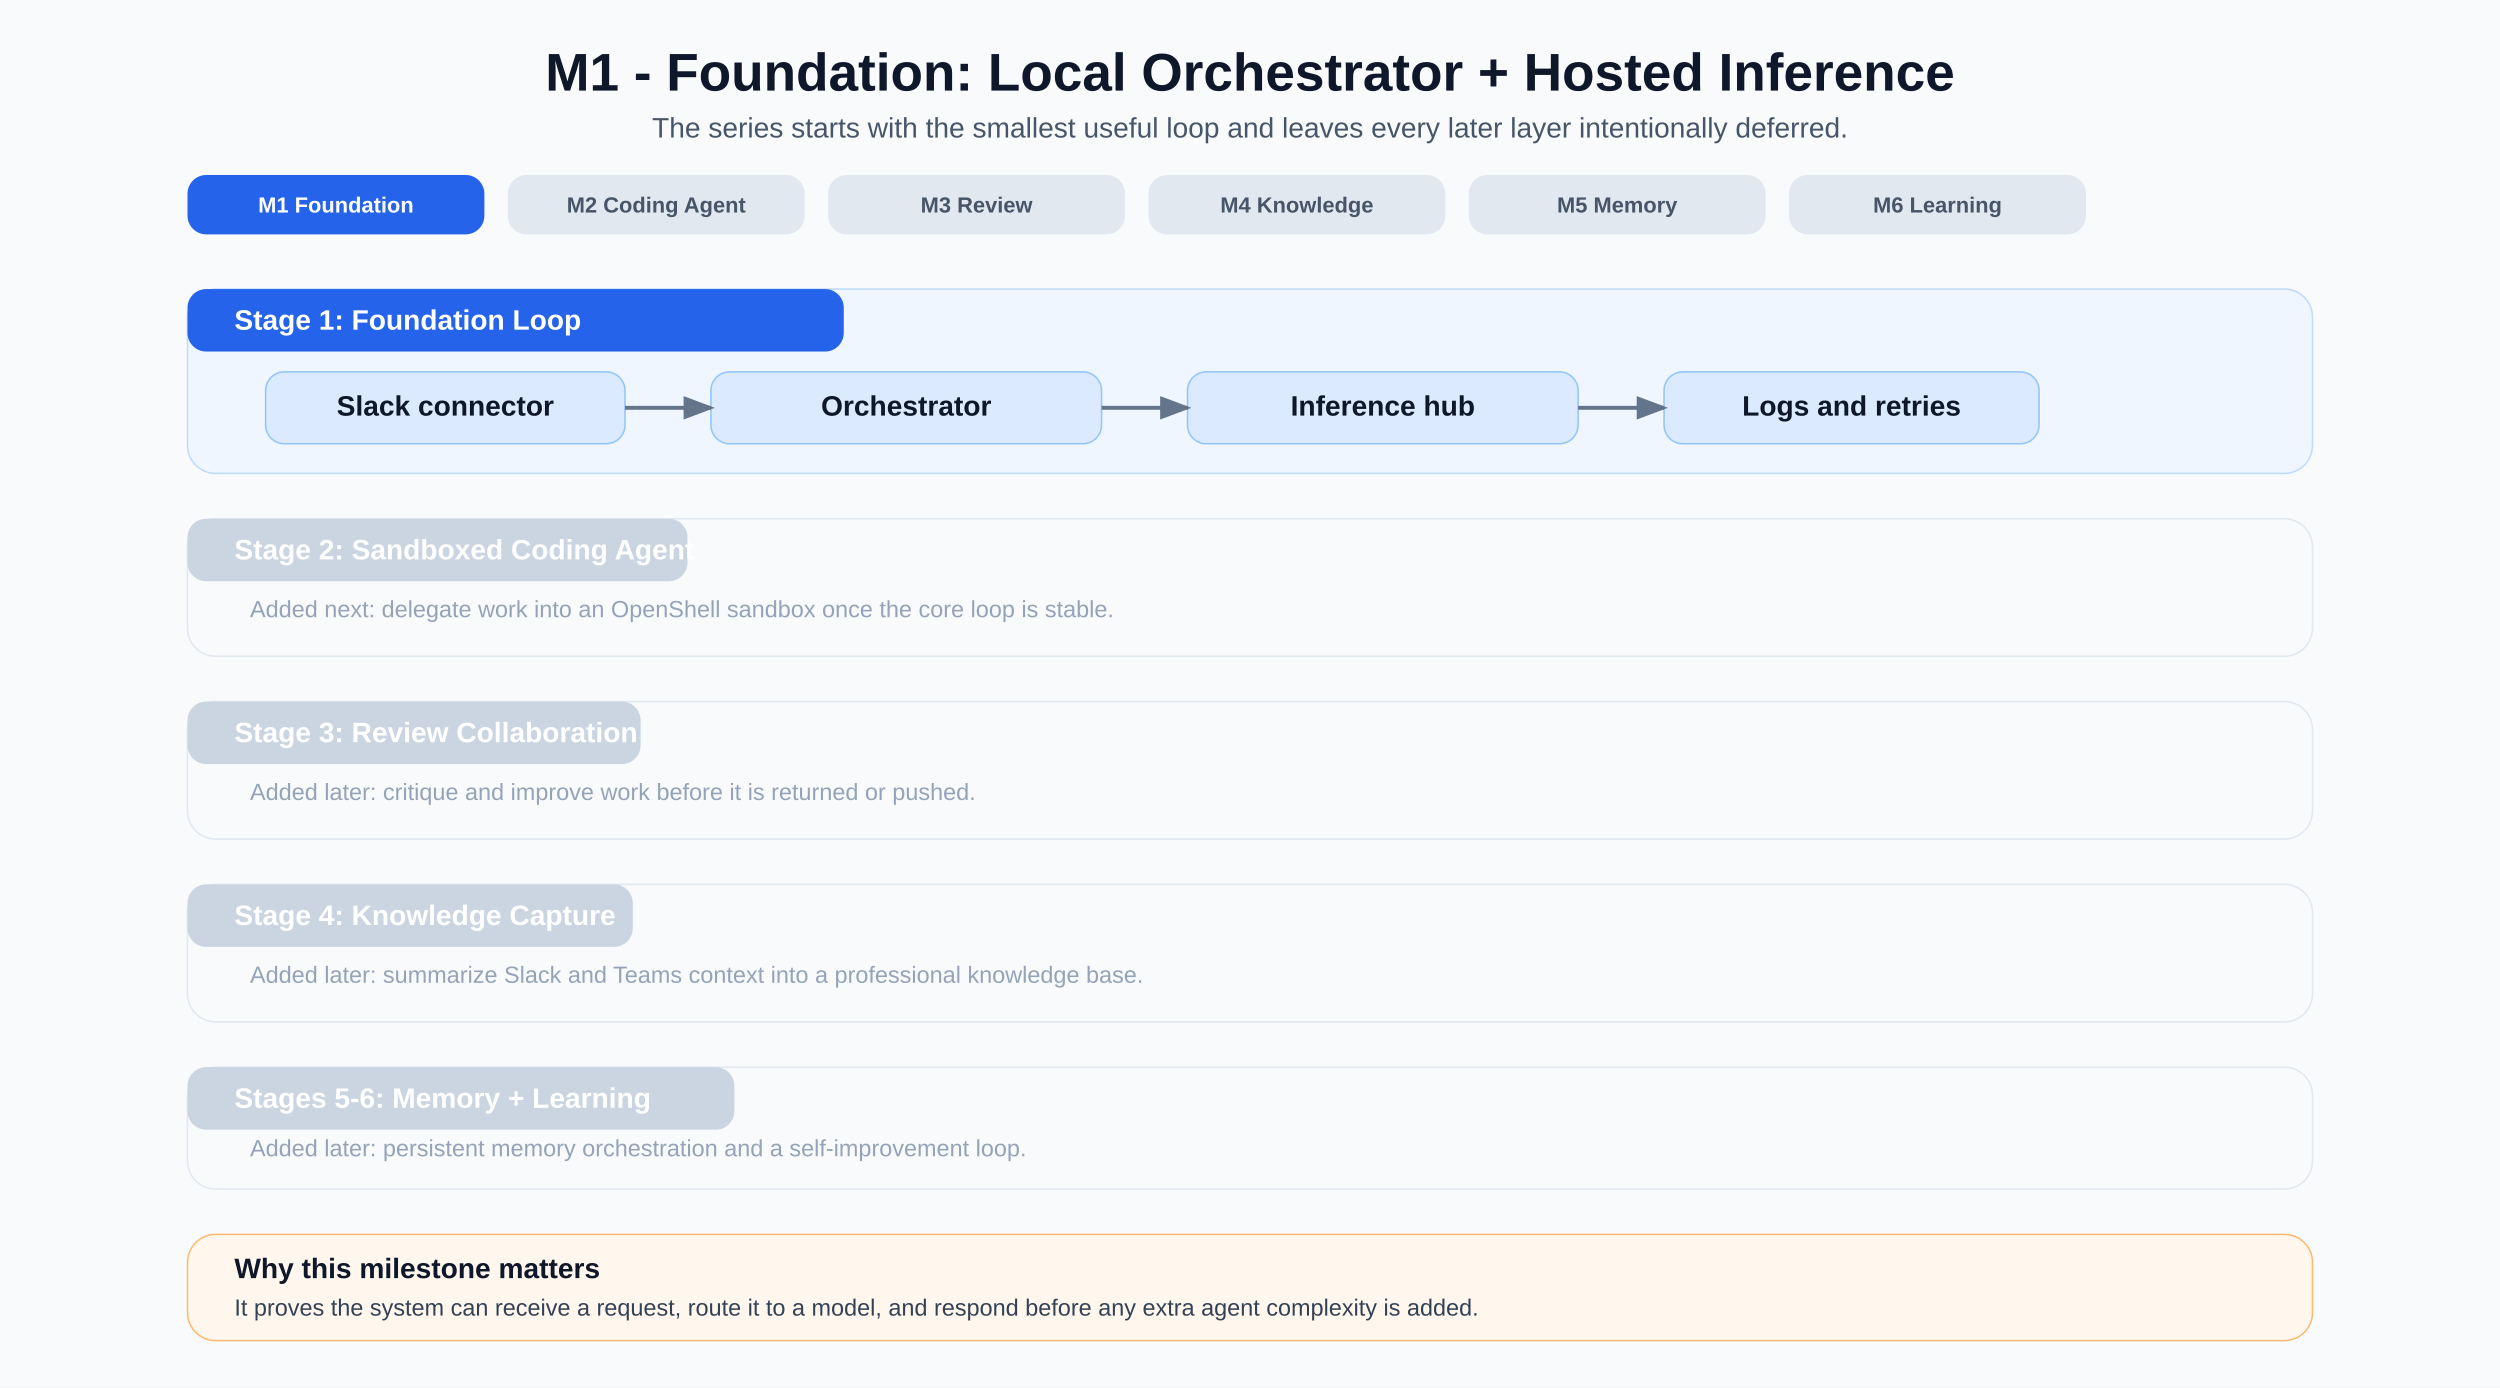
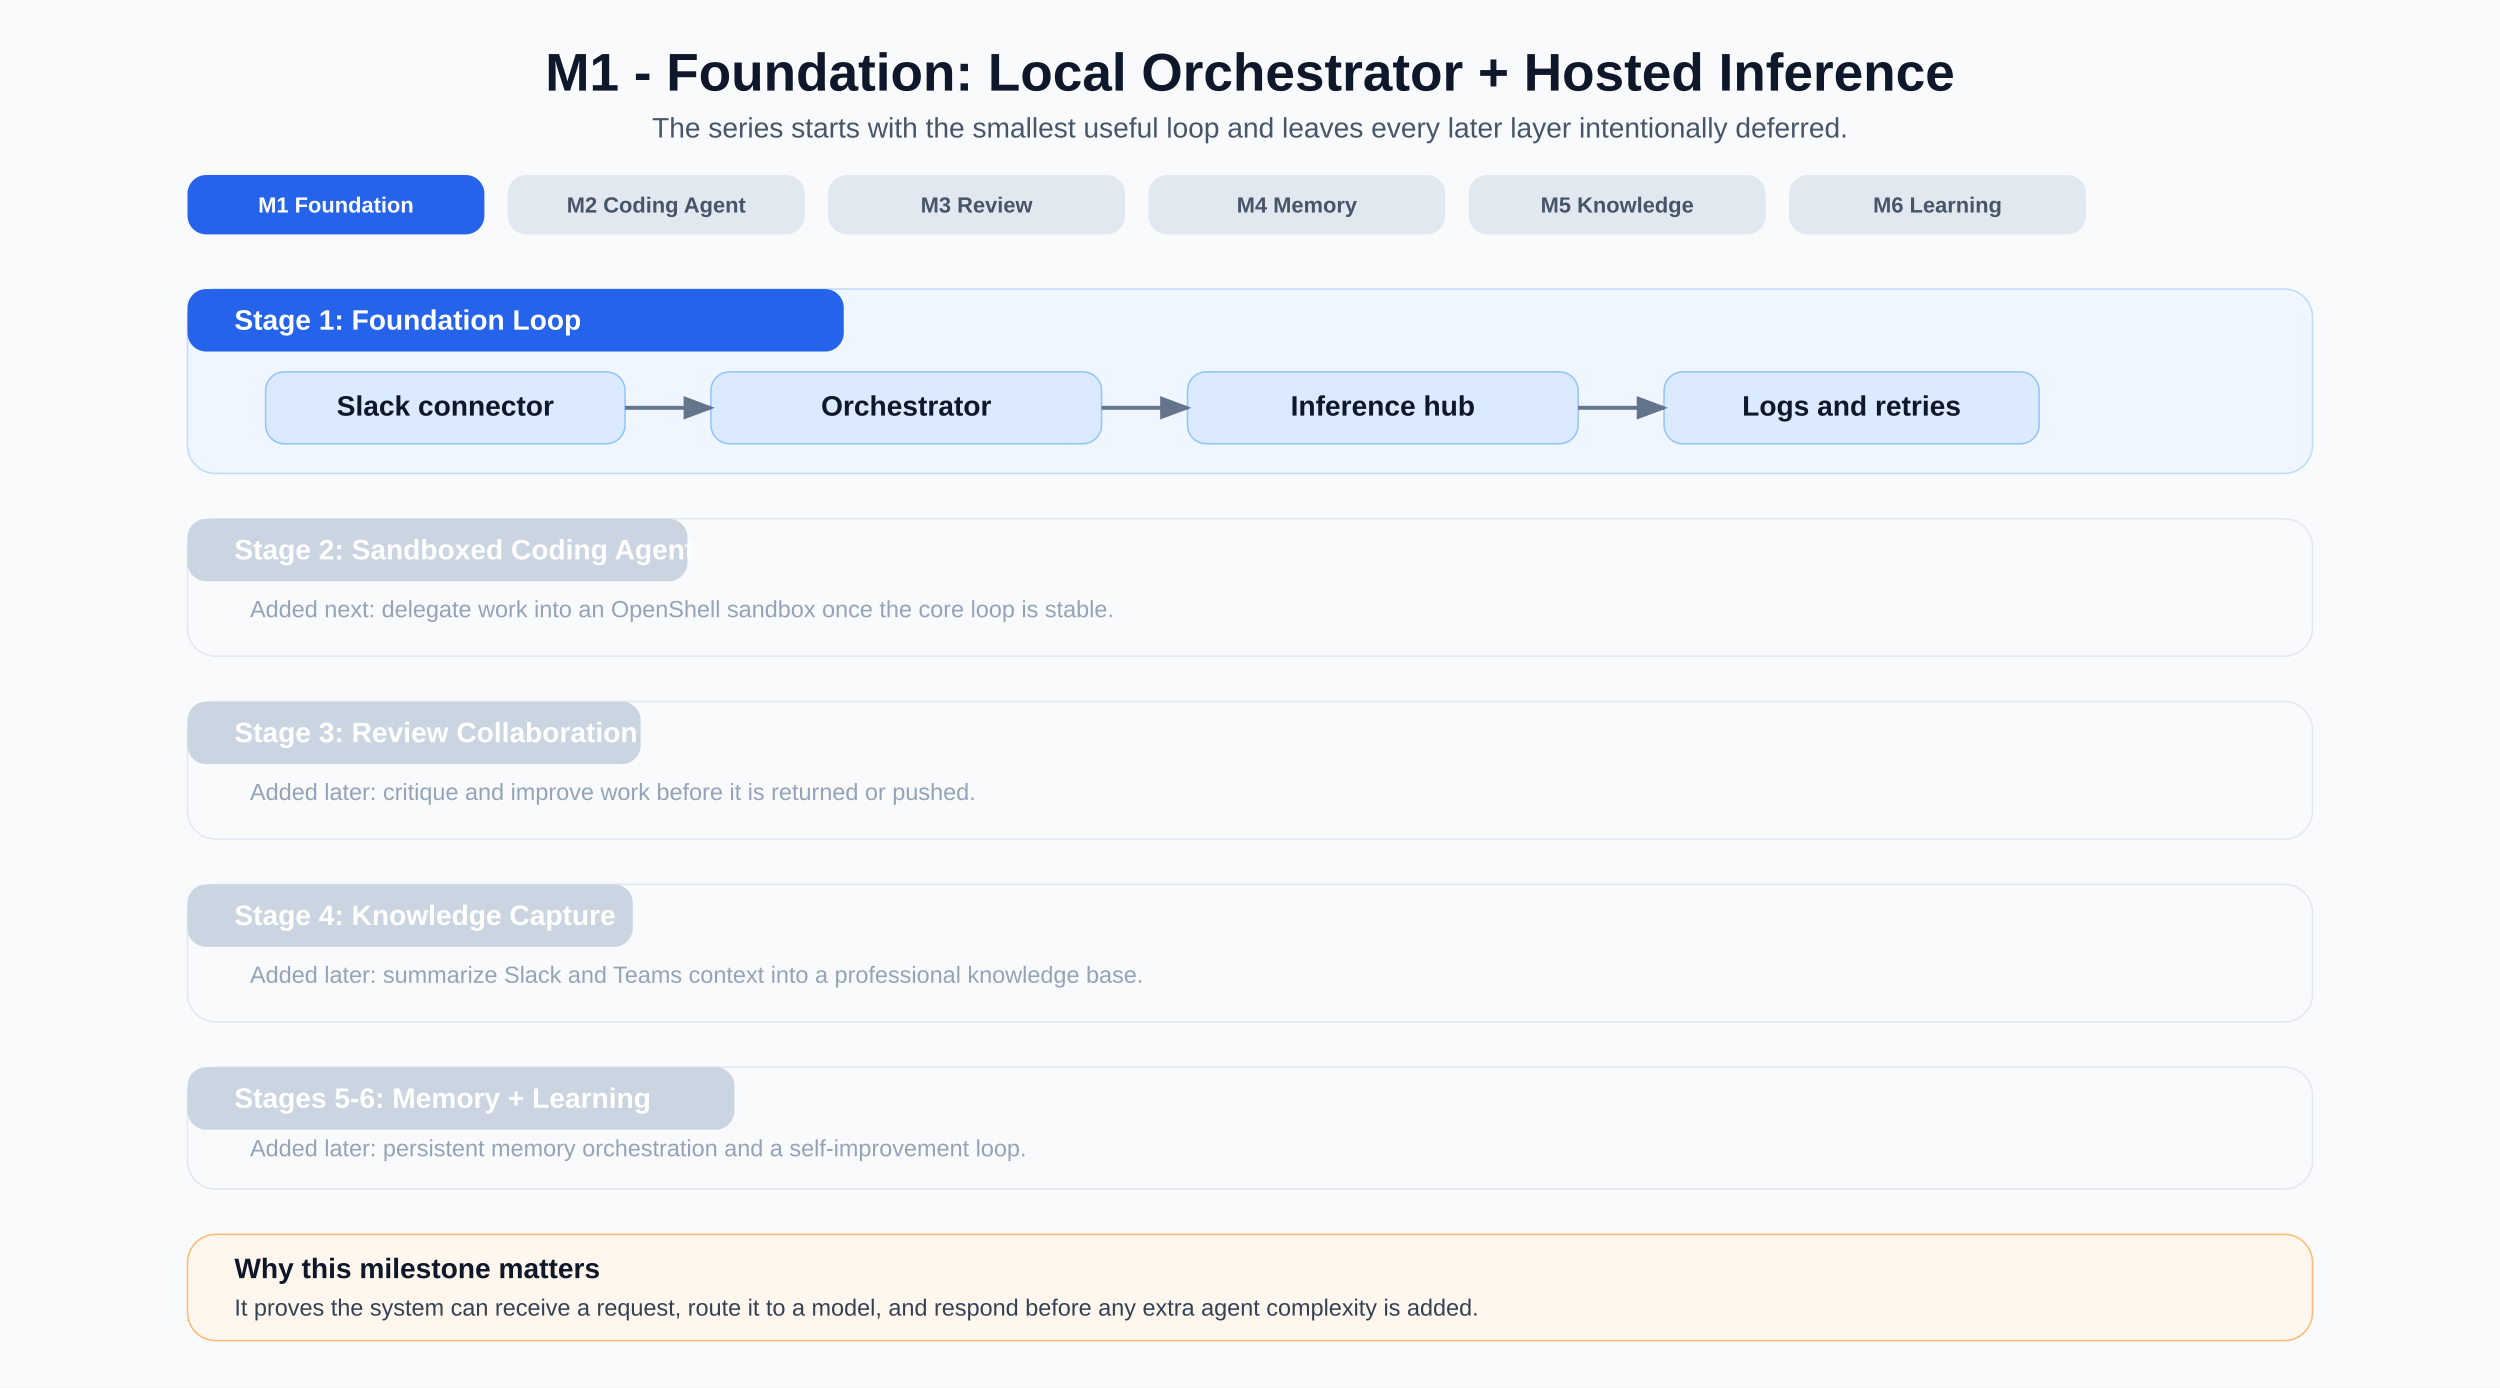
<svg xmlns="http://www.w3.org/2000/svg" width="1600" height="888" viewBox="0 0 1600 888">
  <defs>
    <style>
      .bg { fill: #f8fafc; }
      .title { fill: #0f172a; font: 700 34px Arial, sans-serif; }
      .subtitle { fill: #475569; font: 500 18px Arial, sans-serif; }
      .pillText { fill: #475569; font: 600 14px Arial, sans-serif; }
      .pillActive { fill: #ffffff; font: 700 14px Arial, sans-serif; }
      .stageTitle { fill: #ffffff; font: 700 18px Arial, sans-serif; }
      .cardTitle { fill: #0f172a; font: 700 18px Arial, sans-serif; }
      .cardText { fill: #334155; font: 500 15px Arial, sans-serif; }
      .mutedTitle { fill: #64748b; font: 700 18px Arial, sans-serif; }
      .mutedText { fill: #94a3b8; font: 500 15px Arial, sans-serif; }
      .noteTitle { fill: #0f172a; font: 700 18px Arial, sans-serif; }
      .noteText { fill: #334155; font: 500 15px Arial, sans-serif; }
      .arrow { stroke: #64748b; stroke-width: 2.5; fill: none; marker-end: url(#arrowHead); }
    </style>
    <marker id="arrowHead" markerWidth="8" markerHeight="6" refX="7" refY="3" orient="auto">
      <polygon points="0 0, 8 3, 0 6" fill="#64748b" />
    </marker>
  </defs>
  <rect class="bg" x="0" y="0" width="1600" height="888" />
  <text class="title" x="800" y="58" text-anchor="middle">M1 - Foundation: Local Orchestrator + Hosted Inference</text>
  <text class="subtitle" x="800" y="88" text-anchor="middle">The series starts with the smallest useful loop and leaves every later layer intentionally deferred.</text>
  <rect x="120" y="112" width="190" height="38" rx="12" fill="#2563eb" />
  <rect x="325" y="112" width="190" height="38" rx="12" fill="#e2e8f0" />
  <rect x="530" y="112" width="190" height="38" rx="12" fill="#e2e8f0" />
  <rect x="735" y="112" width="190" height="38" rx="12" fill="#e2e8f0" />
  <rect x="940" y="112" width="190" height="38" rx="12" fill="#e2e8f0" />
  <rect x="1145" y="112" width="190" height="38" rx="12" fill="#e2e8f0" />
  <text class="pillActive" x="215" y="136" text-anchor="middle">M1 Foundation</text>
  <text class="pillText" x="420" y="136" text-anchor="middle">M2 Coding Agent</text>
  <text class="pillText" x="625" y="136" text-anchor="middle">M3 Review</text>
-   <text class="pillText" x="830" y="136" text-anchor="middle">M4 Knowledge</text>
-   <text class="pillText" x="1035" y="136" text-anchor="middle">M5 Memory</text>
+   <text class="pillText" x="830" y="136" text-anchor="middle">M4 Memory</text>
+   <text class="pillText" x="1035" y="136" text-anchor="middle">M5 Knowledge</text>
  <text class="pillText" x="1240" y="136" text-anchor="middle">M6 Learning</text>
  <rect x="120" y="185" width="1360" height="118" rx="18" fill="#eff6ff" stroke="#bfdbfe" />
  <rect x="120" y="185" width="420" height="40" rx="12" fill="#2563eb" />
  <text class="stageTitle" x="150" y="211">Stage 1: Foundation Loop</text>
  <rect x="170" y="238" width="230" height="46" rx="12" fill="#dbeafe" stroke="#93c5fd" />
  <rect x="455" y="238" width="250" height="46" rx="12" fill="#dbeafe" stroke="#93c5fd" />
  <rect x="760" y="238" width="250" height="46" rx="12" fill="#dbeafe" stroke="#93c5fd" />
  <rect x="1065" y="238" width="240" height="46" rx="12" fill="#dbeafe" stroke="#93c5fd" />
  <text class="cardTitle" x="285" y="266" text-anchor="middle">Slack connector</text>
  <text class="cardTitle" x="580" y="266" text-anchor="middle">Orchestrator</text>
  <text class="cardTitle" x="885" y="266" text-anchor="middle">Inference hub</text>
  <text class="cardTitle" x="1185" y="266" text-anchor="middle">Logs and retries</text>
  <path class="arrow" d="M400 261 L455 261" />
  <path class="arrow" d="M705 261 L760 261" />
  <path class="arrow" d="M1010 261 L1065 261" />
  <rect x="120" y="332" width="1360" height="88" rx="18" fill="#f8fafc" stroke="#e2e8f0" />
  <rect x="120" y="332" width="320" height="40" rx="12" fill="#cbd5e1" />
  <text class="stageTitle" x="150" y="358">Stage 2: Sandboxed Coding Agent</text>
  <text class="mutedText" x="160" y="395">Added next: delegate work into an OpenShell sandbox once the core loop is stable.</text>
  <rect x="120" y="449" width="1360" height="88" rx="18" fill="#f8fafc" stroke="#e2e8f0" />
  <rect x="120" y="449" width="290" height="40" rx="12" fill="#cbd5e1" />
  <text class="stageTitle" x="150" y="475">Stage 3: Review Collaboration</text>
  <text class="mutedText" x="160" y="512">Added later: critique and improve work before it is returned or pushed.</text>
  <rect x="120" y="566" width="1360" height="88" rx="18" fill="#f8fafc" stroke="#e2e8f0" />
  <rect x="120" y="566" width="285" height="40" rx="12" fill="#cbd5e1" />
  <text class="stageTitle" x="150" y="592">Stage 4: Knowledge Capture</text>
  <text class="mutedText" x="160" y="629">Added later: summarize Slack and Teams context into a professional knowledge base.</text>
  <rect x="120" y="683" width="1360" height="78" rx="18" fill="#f8fafc" stroke="#e2e8f0" />
  <rect x="120" y="683" width="350" height="40" rx="12" fill="#cbd5e1" />
  <text class="stageTitle" x="150" y="709">Stages 5-6: Memory + Learning</text>
  <text class="mutedText" x="160" y="740">Added later: persistent memory orchestration and a self-improvement loop.</text>
  <rect x="120" y="790" width="1360" height="68" rx="18" fill="#fff7ed" stroke="#fdba74" />
  <text class="noteTitle" x="150" y="818">Why this milestone matters</text>
  <text class="noteText" x="150" y="842">It proves the system can receive a request, route it to a model, and respond before any extra agent complexity is added.</text>
</svg>
